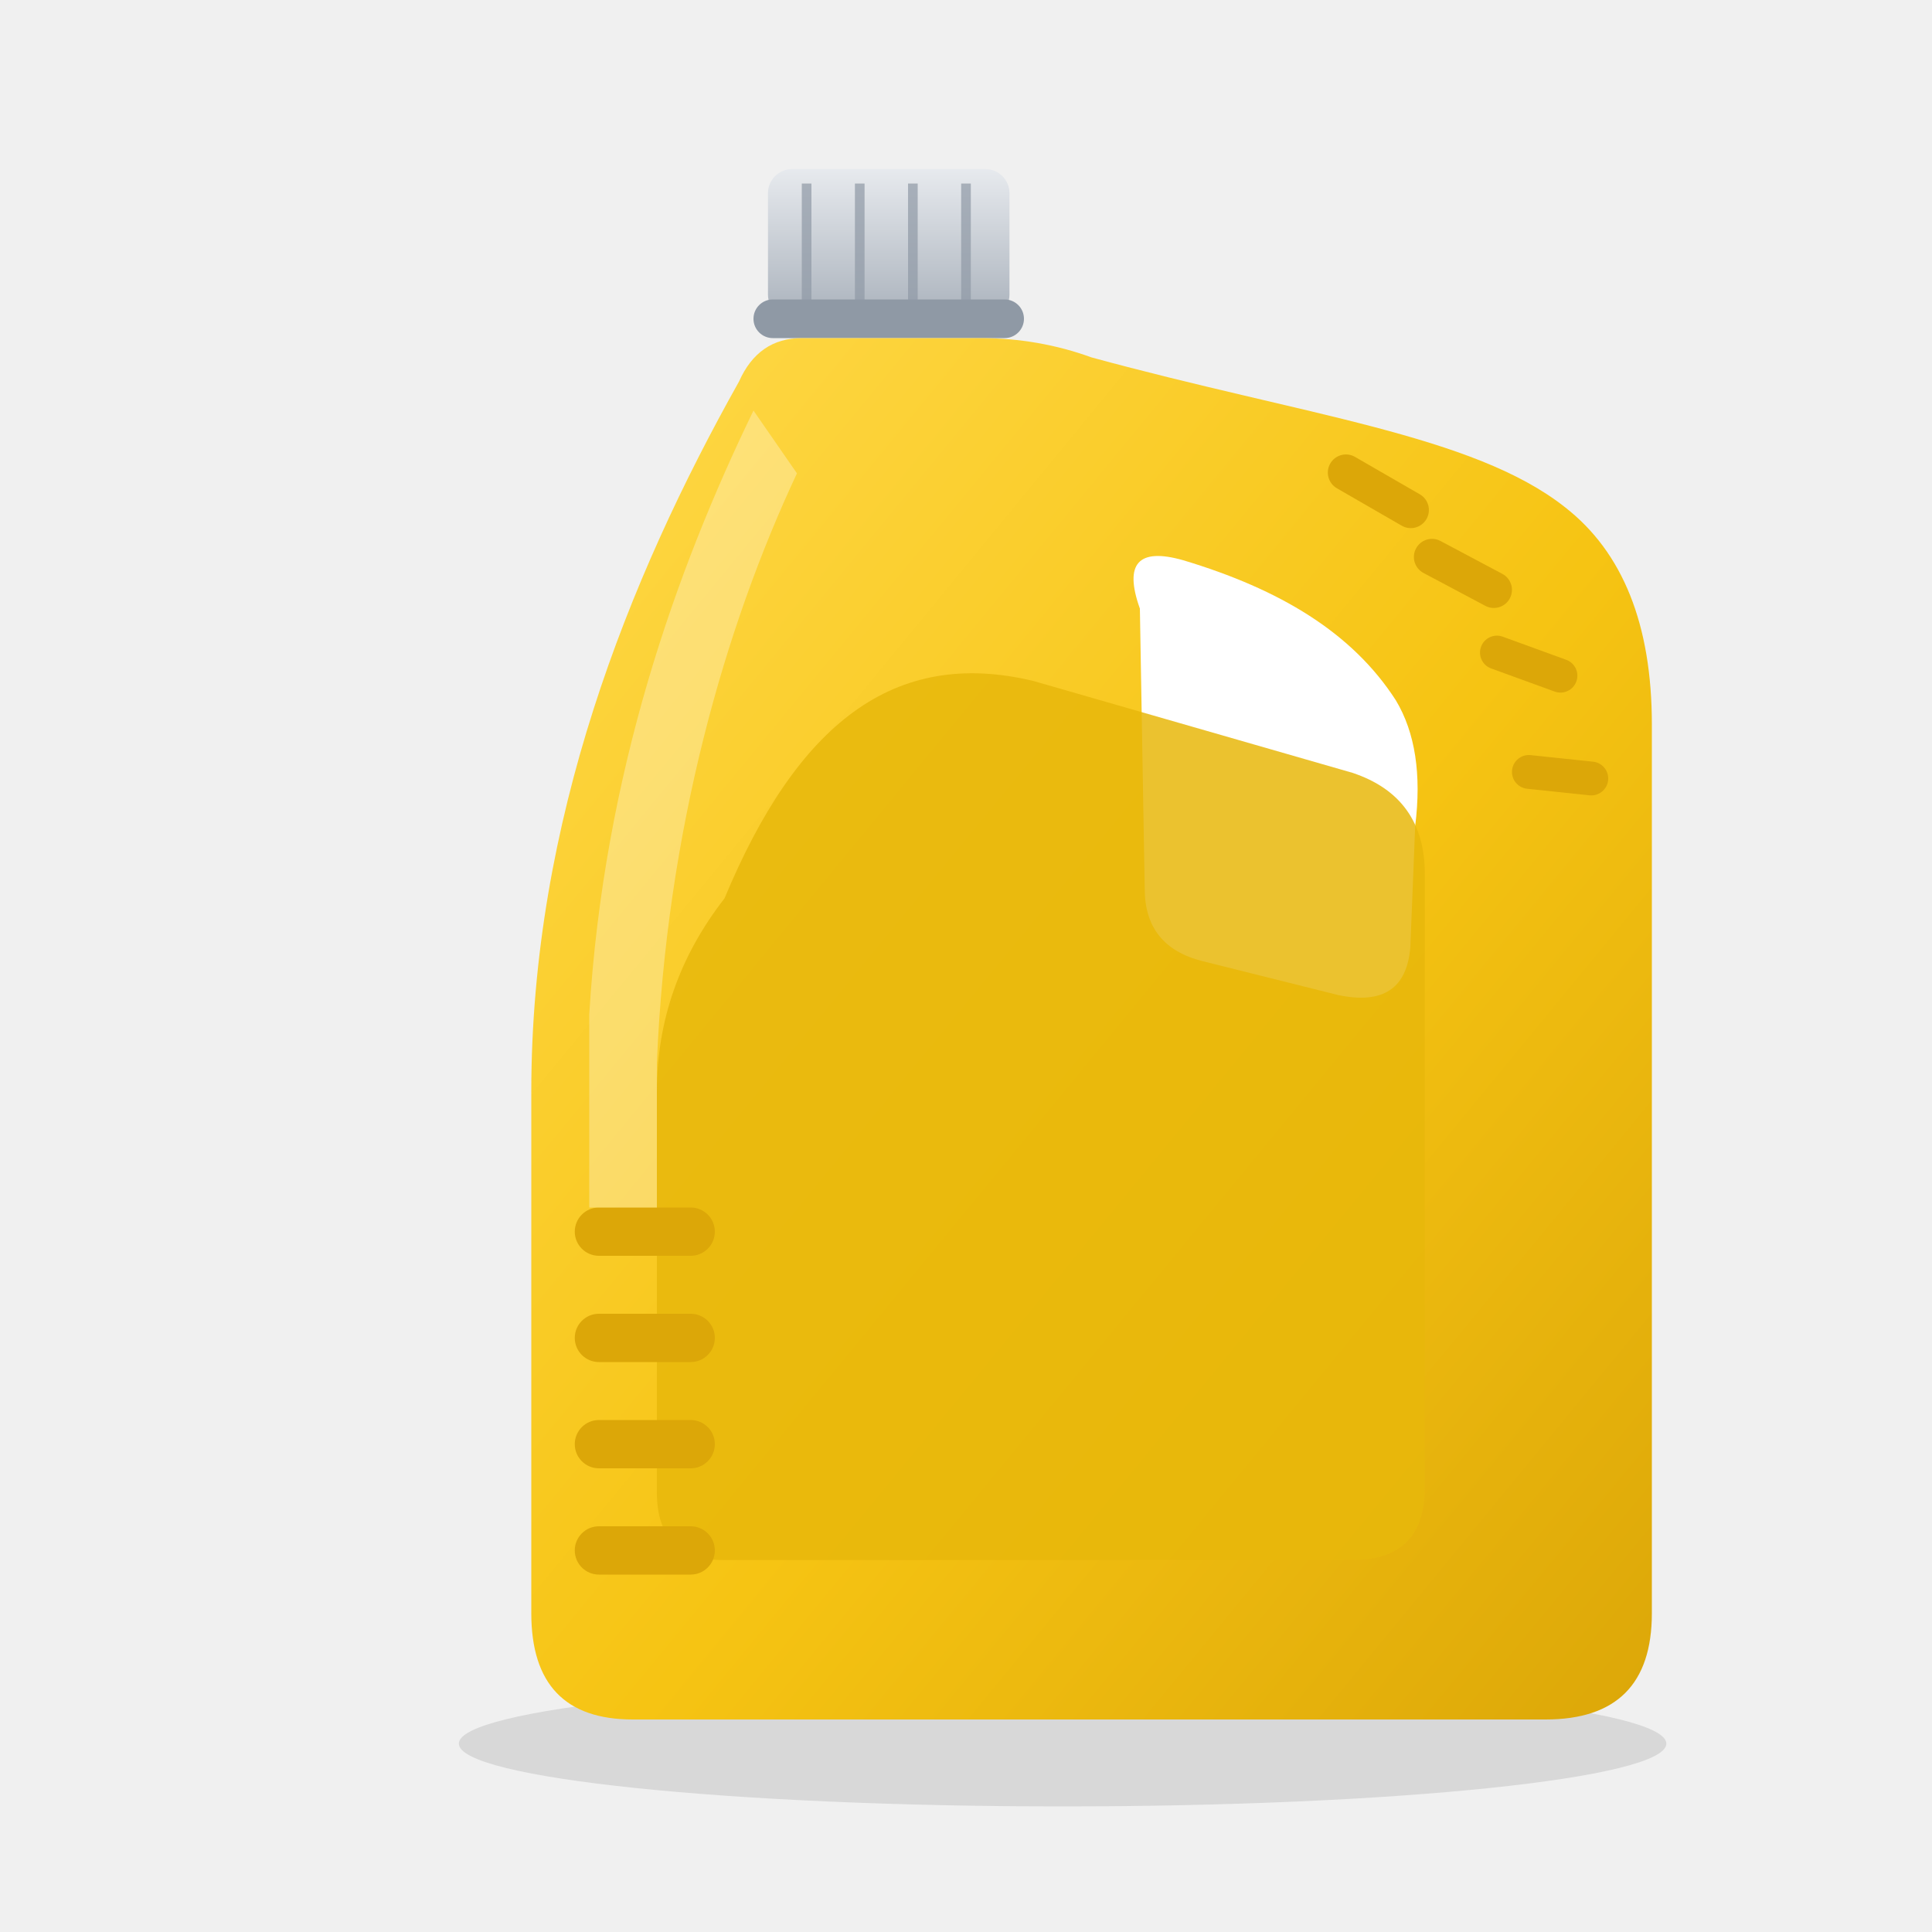
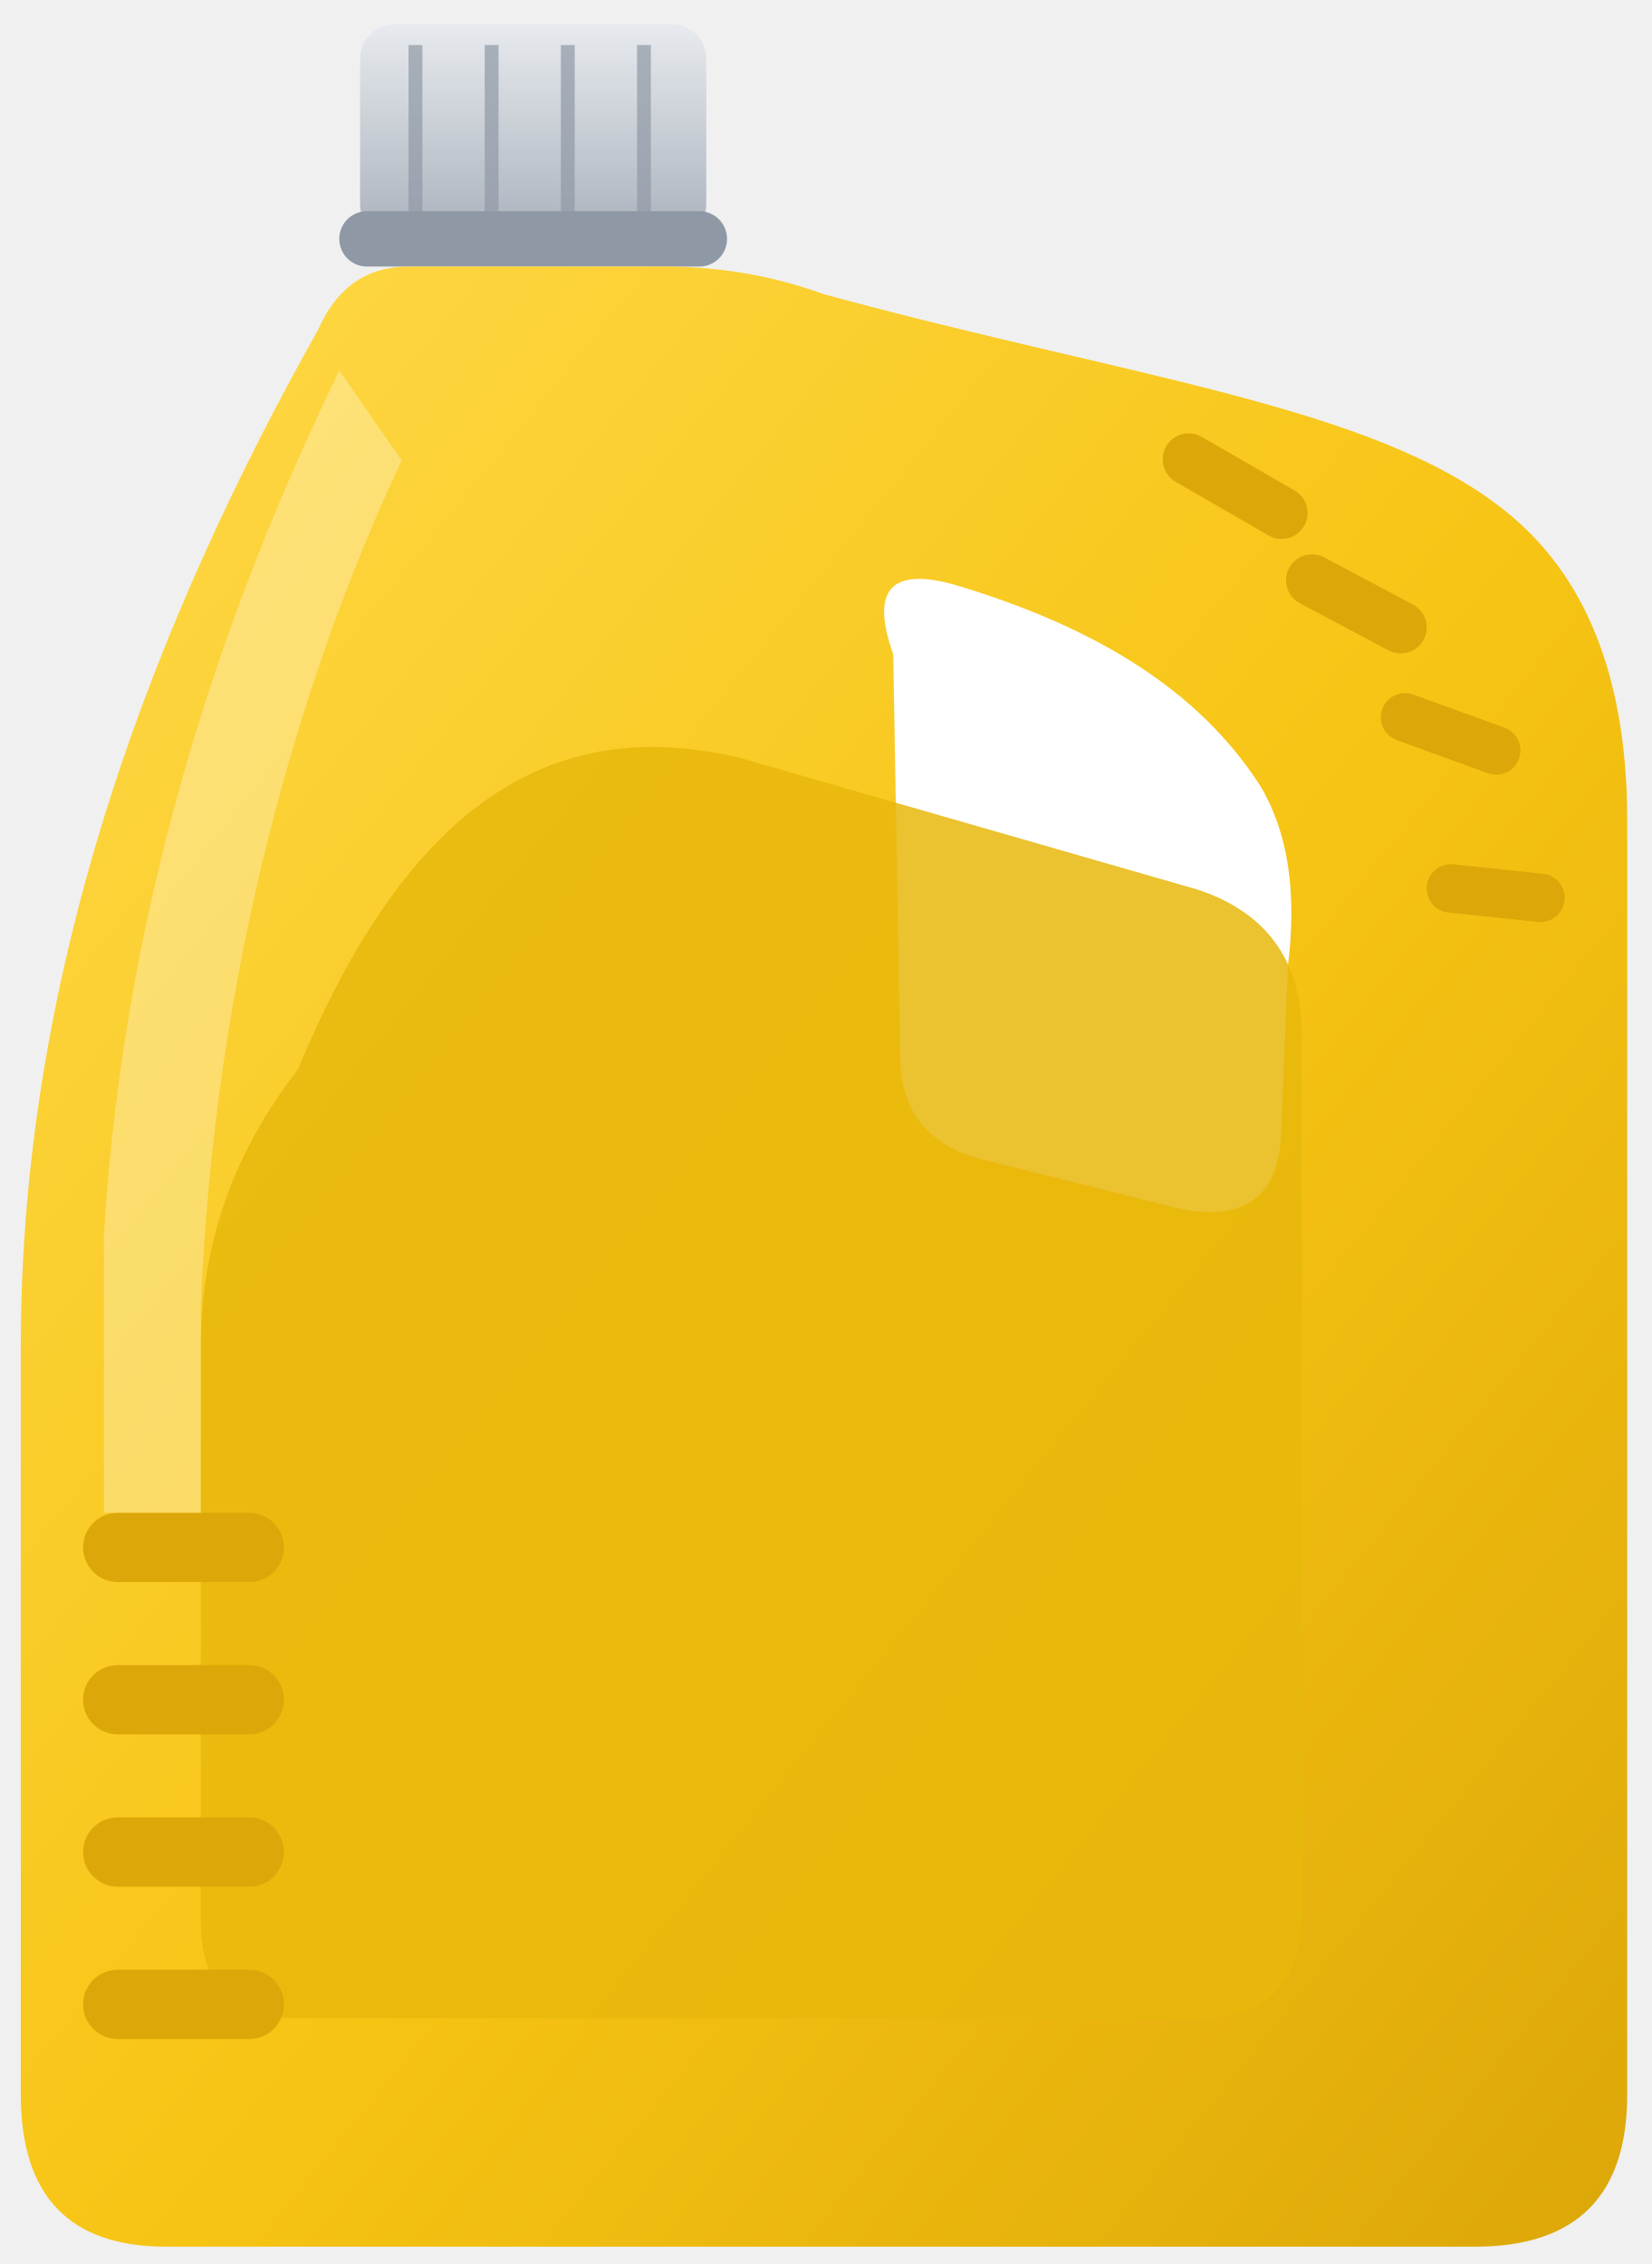
- <svg xmlns="http://www.w3.org/2000/svg" viewBox="0 0 800 800">
+ <svg xmlns="http://www.w3.org/2000/svg" viewBox="214 63 477 654">
  <defs>
    <linearGradient id="jug" x1="0" y1="0" x2="1" y2="1">
      <stop offset="0" stop-color="#ffd94a" />
      <stop offset="0.55" stop-color="#f6c413" />
      <stop offset="1" stop-color="#dca708" />
    </linearGradient>
    <linearGradient id="cap" x1="0" y1="0" x2="0" y2="1">
      <stop offset="0" stop-color="#e7eaee" />
      <stop offset="1" stop-color="#aab2bc" />
    </linearGradient>
  </defs>
-   <ellipse cx="440" cy="722" rx="250" ry="26" fill="#000" opacity="0.10" />
  <rect x="318" y="70" width="100" height="62" rx="10" fill="url(#cap)" />
  <g stroke="#8f99a5" stroke-width="4" opacity="0.7">
    <line x1="334" y1="76" x2="334" y2="126" />
    <line x1="356" y1="76" x2="356" y2="126" />
    <line x1="378" y1="76" x2="378" y2="126" />
    <line x1="400" y1="76" x2="400" y2="126" />
  </g>
  <rect x="312" y="124" width="112" height="16" rx="8" fill="#8f99a5" />
  <path d="M332 140            L406 140            Q430 140 452 148            C540 172 610 180 648 210            Q684 238 684 300            L684 668            Q684 712 640 712            L262 712            Q220 712 220 668            L220 452            C220 340 260 240 306 158            Q314 140 332 140 Z" fill="url(#jug)" />
  <path d="M472 252            Q462 224 490 232            C530 244 560 262 578 290            Q590 310 586 342            L584 392            Q582 418 554 412            L498 398            Q474 392 474 368            Z" fill="#ffffff" />
  <path d="M300 372            C330 300 370 268 428 282            L560 320            Q590 330 590 362            L590 616            Q590 646 560 646            L300 646            Q272 646 272 618            L272 452            Q272 408 300 372 Z" fill="#e8b70b" opacity="0.85" />
  <g fill="#dca708">
    <rect x="548" y="196" width="46" height="15" rx="7.5" transform="rotate(30 571 203)" />
    <rect x="584" y="230" width="44" height="15" rx="7.5" transform="rotate(28 606 237)" />
    <rect x="612" y="268" width="42" height="14" rx="7" transform="rotate(20 633 275)" />
    <rect x="626" y="314" width="40" height="14" rx="7" transform="rotate(6 646 321)" />
  </g>
  <g fill="#dca708">
    <rect x="238" y="500" width="58" height="20" rx="10" />
    <rect x="238" y="544" width="58" height="20" rx="10" />
    <rect x="238" y="588" width="58" height="20" rx="10" />
    <rect x="238" y="632" width="58" height="20" rx="10" />
  </g>
  <path d="M312 170 C280 236 250 320 244 420 L244 500 L272 500 L272 440 C276 344 300 260 330 196 Z" fill="#ffffff" opacity="0.30" />
</svg>
